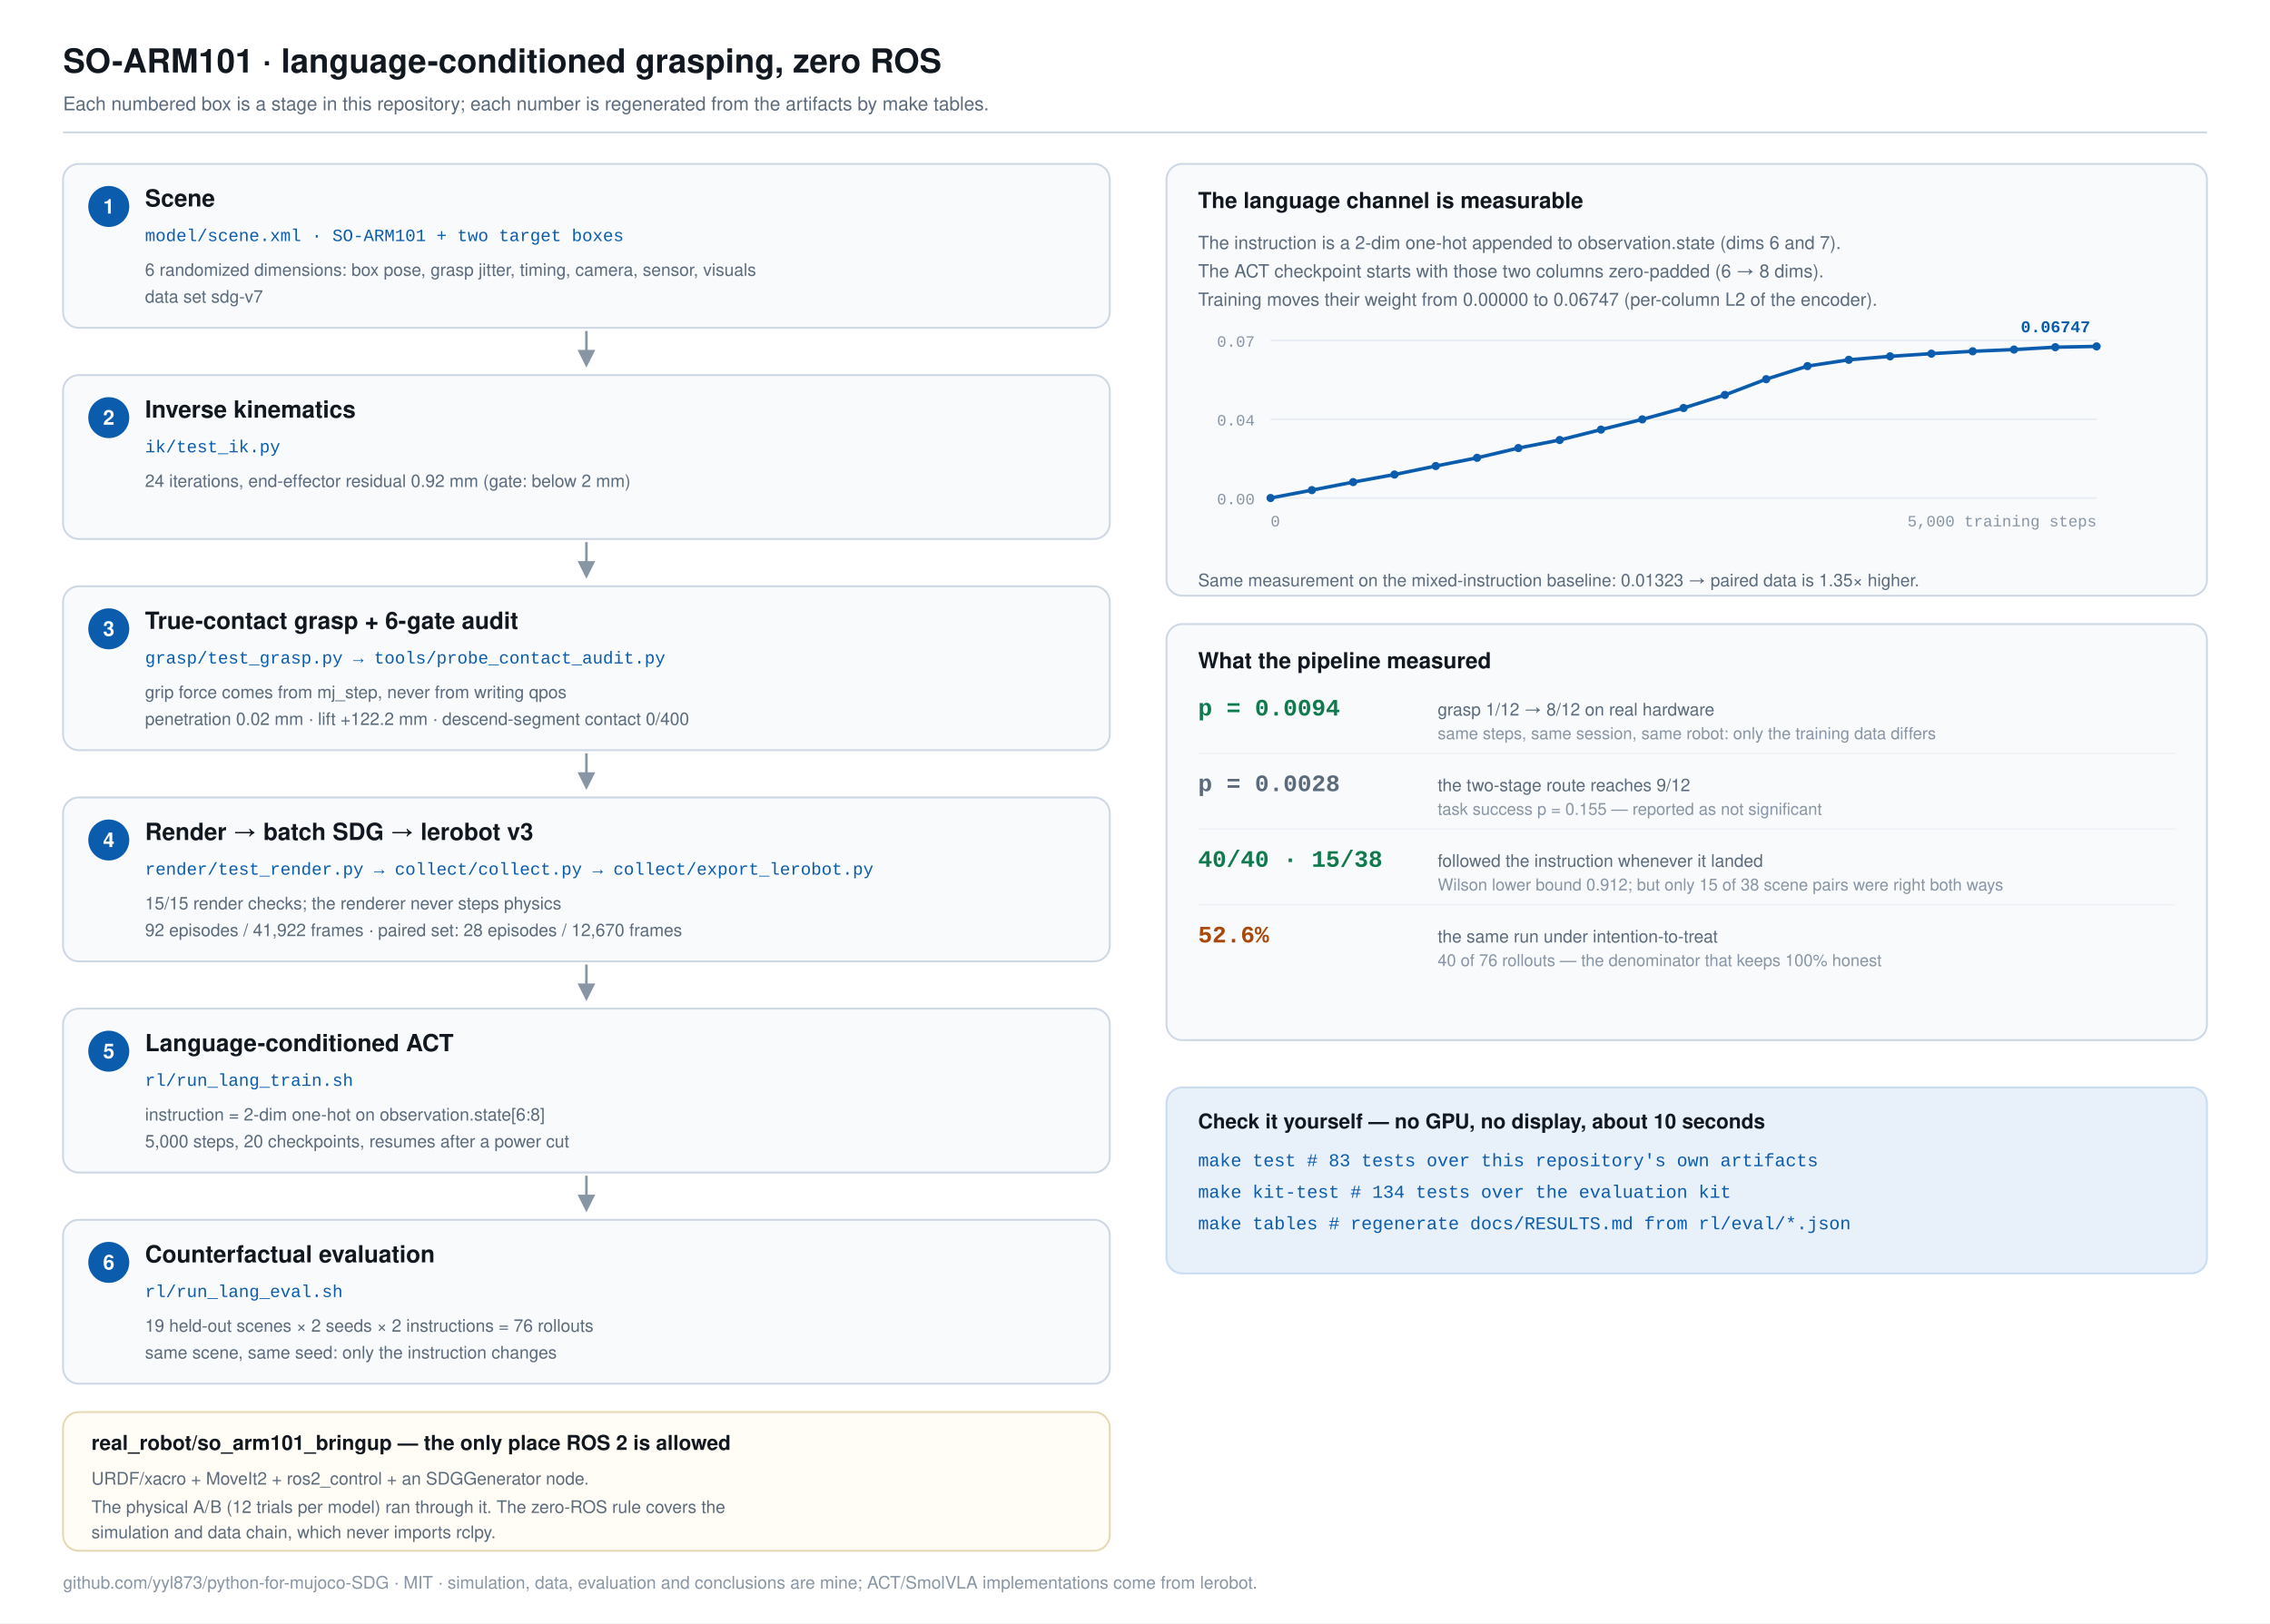
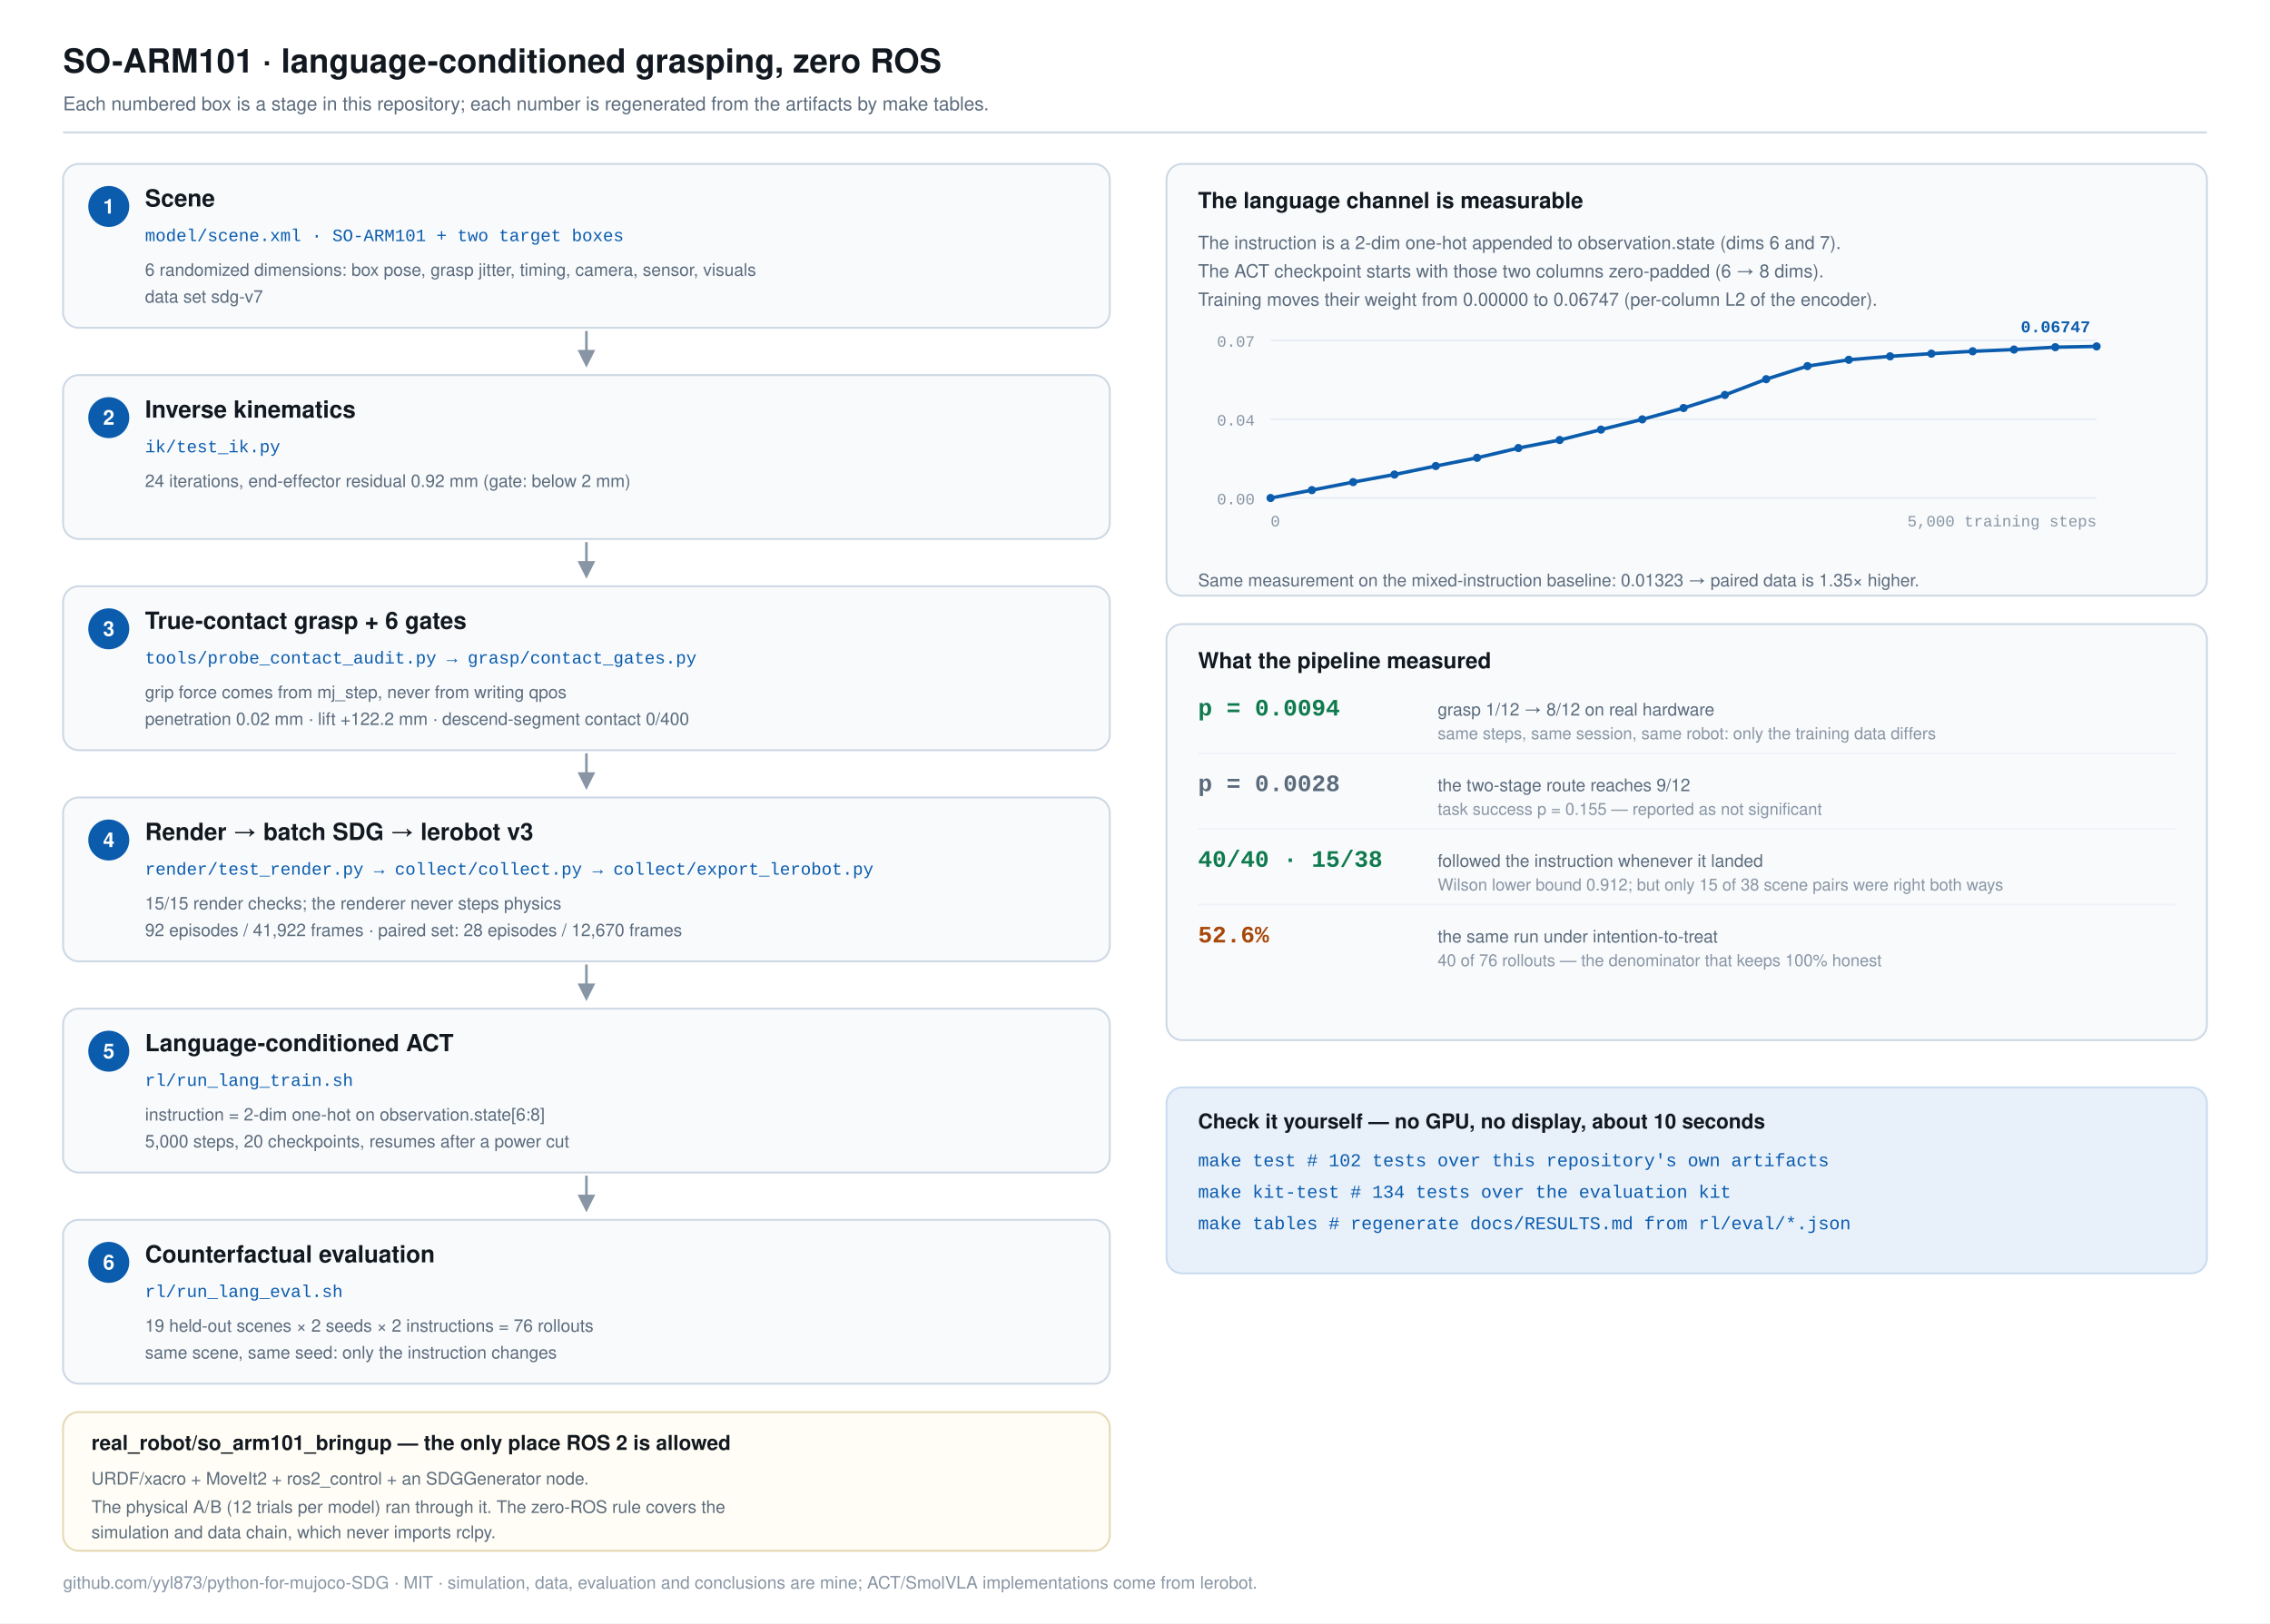
<svg xmlns="http://www.w3.org/2000/svg" width="1440" height="1030" viewBox="0 0 1440 1030" role="img" aria-label="SO-ARM101 zero-ROS MuJoCo pipeline architecture">
  <defs>
    <marker id="arrow" viewBox="0 0 10 10" refX="8" refY="5" markerWidth="7" markerHeight="7" orient="auto-start-reverse">
      <path d="M 0 0 L 10 5 L 0 10 z" fill="#8895a4" />
    </marker>
  </defs>
  <rect width="1440" height="1030" fill="#ffffff" />
  <text x="40" y="46" font-family="-apple-system, BlinkMacSystemFont, 'Segoe UI', Helvetica, Arial, sans-serif" font-size="21" fill="#12181f" font-weight="700" text-anchor="start">SO-ARM101 · language-conditioned grasping, zero ROS</text>
  <text x="40" y="70" font-family="-apple-system, BlinkMacSystemFont, 'Segoe UI', Helvetica, Arial, sans-serif" font-size="12" fill="#5b6b7c" font-weight="400" text-anchor="start">Each numbered box is a stage in this repository; each number is regenerated from the artifacts by make tables.</text>
  <line x1="40" y1="84" x2="1400" y2="84" stroke="#cdd8e4" stroke-width="1.2" />
  <rect x="40" y="104" width="664" height="104" rx="10" fill="#f8fafc" stroke="#cdd8e4" stroke-width="1.2" />
  <circle cx="69.0" cy="131.0" r="13" fill="#0b5cad" />
  <text x="69" y="135.5" font-family="-apple-system, BlinkMacSystemFont, 'Segoe UI', Helvetica, Arial, sans-serif" font-size="13" fill="#ffffff" font-weight="700" text-anchor="middle">1</text>
  <text x="92" y="131" font-family="-apple-system, BlinkMacSystemFont, 'Segoe UI', Helvetica, Arial, sans-serif" font-size="15" fill="#12181f" font-weight="650" text-anchor="start">Scene</text>
  <text x="92" y="153" font-family="ui-monospace, SFMono-Regular, Menlo, Consolas, 'Liberation Mono', monospace" font-size="11" fill="#0b5cad" font-weight="400" text-anchor="start">model/scene.xml · SO-ARM101 + two target boxes</text>
  <text x="92" y="175" font-family="-apple-system, BlinkMacSystemFont, 'Segoe UI', Helvetica, Arial, sans-serif" font-size="11" fill="#5b6b7c" font-weight="400" text-anchor="start">6 randomized dimensions: box pose, grasp jitter, timing, camera, sensor, visuals</text>
  <text x="92" y="192" font-family="-apple-system, BlinkMacSystemFont, 'Segoe UI', Helvetica, Arial, sans-serif" font-size="11" fill="#5b6b7c" font-weight="400" text-anchor="start">data set sdg-v7</text>
  <rect x="40" y="238" width="664" height="104" rx="10" fill="#f8fafc" stroke="#cdd8e4" stroke-width="1.2" />
  <circle cx="69.0" cy="265.0" r="13" fill="#0b5cad" />
  <text x="69" y="269.5" font-family="-apple-system, BlinkMacSystemFont, 'Segoe UI', Helvetica, Arial, sans-serif" font-size="13" fill="#ffffff" font-weight="700" text-anchor="middle">2</text>
  <text x="92" y="265" font-family="-apple-system, BlinkMacSystemFont, 'Segoe UI', Helvetica, Arial, sans-serif" font-size="15" fill="#12181f" font-weight="650" text-anchor="start">Inverse kinematics</text>
  <text x="92" y="287" font-family="ui-monospace, SFMono-Regular, Menlo, Consolas, 'Liberation Mono', monospace" font-size="11" fill="#0b5cad" font-weight="400" text-anchor="start">ik/test_ik.py</text>
  <text x="92" y="309" font-family="-apple-system, BlinkMacSystemFont, 'Segoe UI', Helvetica, Arial, sans-serif" font-size="11" fill="#5b6b7c" font-weight="400" text-anchor="start">24 iterations, end-effector residual 0.92 mm   (gate: below 2 mm)</text>
  <line x1="372.0" y1="210" x2="372.0" y2="231" stroke="#8895a4" stroke-width="1.6" marker-end="url(#arrow)" />
  <rect x="40" y="372" width="664" height="104" rx="10" fill="#f8fafc" stroke="#cdd8e4" stroke-width="1.2" />
  <circle cx="69.0" cy="399.0" r="13" fill="#0b5cad" />
  <text x="69" y="403.5" font-family="-apple-system, BlinkMacSystemFont, 'Segoe UI', Helvetica, Arial, sans-serif" font-size="13" fill="#ffffff" font-weight="700" text-anchor="middle">3</text>
-   <text x="92" y="399" font-family="-apple-system, BlinkMacSystemFont, 'Segoe UI', Helvetica, Arial, sans-serif" font-size="15" fill="#12181f" font-weight="650" text-anchor="start">True-contact grasp + 6-gate audit</text>
-   <text x="92" y="421" font-family="ui-monospace, SFMono-Regular, Menlo, Consolas, 'Liberation Mono', monospace" font-size="11" fill="#0b5cad" font-weight="400" text-anchor="start">grasp/test_grasp.py → tools/probe_contact_audit.py</text>
+   <text x="92" y="399" font-family="-apple-system, BlinkMacSystemFont, 'Segoe UI', Helvetica, Arial, sans-serif" font-size="15" fill="#12181f" font-weight="650" text-anchor="start">True-contact grasp + 6 gates</text>
+   <text x="92" y="421" font-family="ui-monospace, SFMono-Regular, Menlo, Consolas, 'Liberation Mono', monospace" font-size="11" fill="#0b5cad" font-weight="400" text-anchor="start">tools/probe_contact_audit.py → grasp/contact_gates.py</text>
  <text x="92" y="443" font-family="-apple-system, BlinkMacSystemFont, 'Segoe UI', Helvetica, Arial, sans-serif" font-size="11" fill="#5b6b7c" font-weight="400" text-anchor="start">grip force comes from mj_step, never from writing qpos</text>
  <text x="92" y="460" font-family="-apple-system, BlinkMacSystemFont, 'Segoe UI', Helvetica, Arial, sans-serif" font-size="11" fill="#5b6b7c" font-weight="400" text-anchor="start">penetration 0.02 mm · lift +122.2 mm · descend-segment contact 0/400</text>
  <line x1="372.0" y1="344" x2="372.0" y2="365" stroke="#8895a4" stroke-width="1.6" marker-end="url(#arrow)" />
  <rect x="40" y="506" width="664" height="104" rx="10" fill="#f8fafc" stroke="#cdd8e4" stroke-width="1.2" />
  <circle cx="69.0" cy="533.0" r="13" fill="#0b5cad" />
  <text x="69" y="537.5" font-family="-apple-system, BlinkMacSystemFont, 'Segoe UI', Helvetica, Arial, sans-serif" font-size="13" fill="#ffffff" font-weight="700" text-anchor="middle">4</text>
  <text x="92" y="533" font-family="-apple-system, BlinkMacSystemFont, 'Segoe UI', Helvetica, Arial, sans-serif" font-size="15" fill="#12181f" font-weight="650" text-anchor="start">Render → batch SDG → lerobot v3</text>
  <text x="92" y="555" font-family="ui-monospace, SFMono-Regular, Menlo, Consolas, 'Liberation Mono', monospace" font-size="11" fill="#0b5cad" font-weight="400" text-anchor="start">render/test_render.py → collect/collect.py → collect/export_lerobot.py</text>
  <text x="92" y="577" font-family="-apple-system, BlinkMacSystemFont, 'Segoe UI', Helvetica, Arial, sans-serif" font-size="11" fill="#5b6b7c" font-weight="400" text-anchor="start">15/15 render checks; the renderer never steps physics</text>
  <text x="92" y="594" font-family="-apple-system, BlinkMacSystemFont, 'Segoe UI', Helvetica, Arial, sans-serif" font-size="11" fill="#5b6b7c" font-weight="400" text-anchor="start">92 episodes / 41,922 frames   ·   paired set: 28 episodes / 12,670 frames</text>
  <line x1="372.0" y1="478" x2="372.0" y2="499" stroke="#8895a4" stroke-width="1.6" marker-end="url(#arrow)" />
  <rect x="40" y="640" width="664" height="104" rx="10" fill="#f8fafc" stroke="#cdd8e4" stroke-width="1.2" />
  <circle cx="69.0" cy="667.0" r="13" fill="#0b5cad" />
  <text x="69" y="671.5" font-family="-apple-system, BlinkMacSystemFont, 'Segoe UI', Helvetica, Arial, sans-serif" font-size="13" fill="#ffffff" font-weight="700" text-anchor="middle">5</text>
  <text x="92" y="667" font-family="-apple-system, BlinkMacSystemFont, 'Segoe UI', Helvetica, Arial, sans-serif" font-size="15" fill="#12181f" font-weight="650" text-anchor="start">Language-conditioned ACT</text>
  <text x="92" y="689" font-family="ui-monospace, SFMono-Regular, Menlo, Consolas, 'Liberation Mono', monospace" font-size="11" fill="#0b5cad" font-weight="400" text-anchor="start">rl/run_lang_train.sh</text>
  <text x="92" y="711" font-family="-apple-system, BlinkMacSystemFont, 'Segoe UI', Helvetica, Arial, sans-serif" font-size="11" fill="#5b6b7c" font-weight="400" text-anchor="start">instruction = 2-dim one-hot on observation.state[6:8]</text>
  <text x="92" y="728" font-family="-apple-system, BlinkMacSystemFont, 'Segoe UI', Helvetica, Arial, sans-serif" font-size="11" fill="#5b6b7c" font-weight="400" text-anchor="start">5,000 steps, 20 checkpoints, resumes after a power cut</text>
  <line x1="372.0" y1="612" x2="372.0" y2="633" stroke="#8895a4" stroke-width="1.6" marker-end="url(#arrow)" />
  <rect x="40" y="774" width="664" height="104" rx="10" fill="#f8fafc" stroke="#cdd8e4" stroke-width="1.2" />
  <circle cx="69.0" cy="801.0" r="13" fill="#0b5cad" />
  <text x="69" y="805.5" font-family="-apple-system, BlinkMacSystemFont, 'Segoe UI', Helvetica, Arial, sans-serif" font-size="13" fill="#ffffff" font-weight="700" text-anchor="middle">6</text>
  <text x="92" y="801" font-family="-apple-system, BlinkMacSystemFont, 'Segoe UI', Helvetica, Arial, sans-serif" font-size="15" fill="#12181f" font-weight="650" text-anchor="start">Counterfactual evaluation</text>
  <text x="92" y="823" font-family="ui-monospace, SFMono-Regular, Menlo, Consolas, 'Liberation Mono', monospace" font-size="11" fill="#0b5cad" font-weight="400" text-anchor="start">rl/run_lang_eval.sh</text>
  <text x="92" y="845" font-family="-apple-system, BlinkMacSystemFont, 'Segoe UI', Helvetica, Arial, sans-serif" font-size="11" fill="#5b6b7c" font-weight="400" text-anchor="start">19 held-out scenes × 2 seeds × 2 instructions = 76 rollouts</text>
  <text x="92" y="862" font-family="-apple-system, BlinkMacSystemFont, 'Segoe UI', Helvetica, Arial, sans-serif" font-size="11" fill="#5b6b7c" font-weight="400" text-anchor="start">same scene, same seed: only the instruction changes</text>
  <line x1="372.0" y1="746" x2="372.0" y2="767" stroke="#8895a4" stroke-width="1.6" marker-end="url(#arrow)" />
  <rect x="40" y="896" width="664" height="88" rx="10" fill="#fffdf5" stroke="#e5d9b5" stroke-width="1.2" />
  <text x="58" y="920" font-family="-apple-system, BlinkMacSystemFont, 'Segoe UI', Helvetica, Arial, sans-serif" font-size="13" fill="#12181f" font-weight="650" text-anchor="start">real_robot/so_arm101_bringup — the only place ROS 2 is allowed</text>
  <text x="58" y="942" font-family="-apple-system, BlinkMacSystemFont, 'Segoe UI', Helvetica, Arial, sans-serif" font-size="11" fill="#5b6b7c" font-weight="400" text-anchor="start">URDF/xacro + MoveIt2 + ros2_control + an SDGGenerator node.</text>
  <text x="58" y="960" font-family="-apple-system, BlinkMacSystemFont, 'Segoe UI', Helvetica, Arial, sans-serif" font-size="11" fill="#5b6b7c" font-weight="400" text-anchor="start">The physical A/B (12 trials per model) ran through it. The zero-ROS rule covers the</text>
  <text x="58" y="976" font-family="-apple-system, BlinkMacSystemFont, 'Segoe UI', Helvetica, Arial, sans-serif" font-size="11" fill="#5b6b7c" font-weight="400" text-anchor="start">simulation and data chain, which never imports rclpy.</text>
  <rect x="740" y="104" width="660" height="274" rx="10" fill="#f8fafc" stroke="#cdd8e4" stroke-width="1.2" />
  <text x="760" y="132" font-family="-apple-system, BlinkMacSystemFont, 'Segoe UI', Helvetica, Arial, sans-serif" font-size="14" fill="#12181f" font-weight="650" text-anchor="start">The language channel is measurable</text>
  <text x="760" y="158" font-family="-apple-system, BlinkMacSystemFont, 'Segoe UI', Helvetica, Arial, sans-serif" font-size="11.5" fill="#5b6b7c" font-weight="400" text-anchor="start">The instruction is a 2-dim one-hot appended to observation.state (dims 6 and 7).</text>
  <text x="760" y="176" font-family="-apple-system, BlinkMacSystemFont, 'Segoe UI', Helvetica, Arial, sans-serif" font-size="11.5" fill="#5b6b7c" font-weight="400" text-anchor="start">The ACT checkpoint starts with those two columns zero-padded (6 → 8 dims).</text>
  <text x="760" y="194" font-family="-apple-system, BlinkMacSystemFont, 'Segoe UI', Helvetica, Arial, sans-serif" font-size="11.5" fill="#5b6b7c" font-weight="400" text-anchor="start">Training moves their weight from 0.00000 to 0.06747 (per-column L2 of the encoder).</text>
  <line x1="806" y1="316.0" x2="1330" y2="316.0" stroke="#e6ecf3" stroke-width="1" />
  <text x="796" y="320.0" font-family="ui-monospace, SFMono-Regular, Menlo, Consolas, 'Liberation Mono', monospace" font-size="10" fill="#8895a4" font-weight="400" text-anchor="end">0.00</text>
  <line x1="806" y1="266.0" x2="1330" y2="266.0" stroke="#e6ecf3" stroke-width="1" />
  <text x="796" y="270.0" font-family="ui-monospace, SFMono-Regular, Menlo, Consolas, 'Liberation Mono', monospace" font-size="10" fill="#8895a4" font-weight="400" text-anchor="end">0.04</text>
  <line x1="806" y1="216.0" x2="1330" y2="216.0" stroke="#e6ecf3" stroke-width="1" />
  <text x="796" y="220.0" font-family="ui-monospace, SFMono-Regular, Menlo, Consolas, 'Liberation Mono', monospace" font-size="10" fill="#8895a4" font-weight="400" text-anchor="end">0.07</text>
  <polyline points="806.0,316.0 832.2,311.0 858.4,305.9 884.6,301.1 910.8,295.7 937.0,290.5 963.2,284.3 989.4,279.2 1015.6,272.6 1041.8,266.1 1068.0,258.9 1094.2,250.6 1120.4,240.6 1146.6,232.3 1172.8,228.3 1199.0,226.1 1225.2,224.4 1251.4,222.9 1277.6,221.8 1303.8,220.3 1330.0,219.8" fill="none" stroke="#0b5cad" stroke-width="2.2" stroke-linejoin="round" stroke-linecap="round" />
  <circle cx="806.0" cy="316.0" r="2.6" fill="#0b5cad" />
  <circle cx="832.2" cy="311.0" r="2.6" fill="#0b5cad" />
  <circle cx="858.4" cy="305.9" r="2.6" fill="#0b5cad" />
  <circle cx="884.6" cy="301.1" r="2.6" fill="#0b5cad" />
  <circle cx="910.8" cy="295.7" r="2.6" fill="#0b5cad" />
  <circle cx="937.0" cy="290.5" r="2.6" fill="#0b5cad" />
  <circle cx="963.2" cy="284.3" r="2.6" fill="#0b5cad" />
  <circle cx="989.4" cy="279.2" r="2.6" fill="#0b5cad" />
  <circle cx="1015.6" cy="272.6" r="2.6" fill="#0b5cad" />
  <circle cx="1041.8" cy="266.1" r="2.6" fill="#0b5cad" />
  <circle cx="1068.0" cy="258.9" r="2.6" fill="#0b5cad" />
  <circle cx="1094.2" cy="250.6" r="2.6" fill="#0b5cad" />
  <circle cx="1120.4" cy="240.6" r="2.6" fill="#0b5cad" />
  <circle cx="1146.6" cy="232.3" r="2.6" fill="#0b5cad" />
  <circle cx="1172.8" cy="228.3" r="2.6" fill="#0b5cad" />
  <circle cx="1199.0" cy="226.1" r="2.6" fill="#0b5cad" />
  <circle cx="1225.2" cy="224.4" r="2.6" fill="#0b5cad" />
  <circle cx="1251.4" cy="222.9" r="2.6" fill="#0b5cad" />
  <circle cx="1277.6" cy="221.8" r="2.6" fill="#0b5cad" />
  <circle cx="1303.8" cy="220.3" r="2.6" fill="#0b5cad" />
  <circle cx="1330.0" cy="219.8" r="2.6" fill="#0b5cad" />
  <text x="806" y="334" font-family="ui-monospace, SFMono-Regular, Menlo, Consolas, 'Liberation Mono', monospace" font-size="10" fill="#8895a4" font-weight="400" text-anchor="start">0</text>
  <text x="1330" y="334" font-family="ui-monospace, SFMono-Regular, Menlo, Consolas, 'Liberation Mono', monospace" font-size="10" fill="#8895a4" font-weight="400" text-anchor="end">5,000 training steps</text>
  <text x="1326.0" y="210.846" font-family="ui-monospace, SFMono-Regular, Menlo, Consolas, 'Liberation Mono', monospace" font-size="10.5" fill="#0b5cad" font-weight="650" text-anchor="end">0.06747</text>
  <text x="760" y="372" font-family="-apple-system, BlinkMacSystemFont, 'Segoe UI', Helvetica, Arial, sans-serif" font-size="11" fill="#5b6b7c" font-weight="400" text-anchor="start">Same measurement on the mixed-instruction baseline: 0.01323 → paired data is 1.35× higher.</text>
  <rect x="740" y="396" width="660" height="264" rx="10" fill="#f8fafc" stroke="#cdd8e4" stroke-width="1.2" />
  <text x="760" y="424" font-family="-apple-system, BlinkMacSystemFont, 'Segoe UI', Helvetica, Arial, sans-serif" font-size="14" fill="#12181f" font-weight="650" text-anchor="start">What the pipeline measured</text>
  <text x="760" y="454" font-family="ui-monospace, SFMono-Regular, Menlo, Consolas, 'Liberation Mono', monospace" font-size="15" fill="#0f7a4d" font-weight="700" text-anchor="start">p = 0.0094</text>
  <text x="912" y="454" font-family="-apple-system, BlinkMacSystemFont, 'Segoe UI', Helvetica, Arial, sans-serif" font-size="11" fill="#5b6b7c" font-weight="400" text-anchor="start">grasp 1/12 → 8/12 on real hardware</text>
  <text x="912" y="469" font-family="-apple-system, BlinkMacSystemFont, 'Segoe UI', Helvetica, Arial, sans-serif" font-size="10.5" fill="#8895a4" font-weight="400" text-anchor="start">same steps, same session, same robot: only the training data differs</text>
  <line x1="760" y1="478" x2="1380" y2="478" stroke="#eef2f7" stroke-width="1" />
  <text x="760" y="502" font-family="ui-monospace, SFMono-Regular, Menlo, Consolas, 'Liberation Mono', monospace" font-size="15" fill="#5b6b7c" font-weight="700" text-anchor="start">p = 0.0028</text>
  <text x="912" y="502" font-family="-apple-system, BlinkMacSystemFont, 'Segoe UI', Helvetica, Arial, sans-serif" font-size="11" fill="#5b6b7c" font-weight="400" text-anchor="start">the two-stage route reaches 9/12</text>
  <text x="912" y="517" font-family="-apple-system, BlinkMacSystemFont, 'Segoe UI', Helvetica, Arial, sans-serif" font-size="10.5" fill="#8895a4" font-weight="400" text-anchor="start">task success p = 0.155 — reported as not significant</text>
  <line x1="760" y1="526" x2="1380" y2="526" stroke="#eef2f7" stroke-width="1" />
  <text x="760" y="550" font-family="ui-monospace, SFMono-Regular, Menlo, Consolas, 'Liberation Mono', monospace" font-size="15" fill="#0f7a4d" font-weight="700" text-anchor="start">40/40 · 15/38</text>
  <text x="912" y="550" font-family="-apple-system, BlinkMacSystemFont, 'Segoe UI', Helvetica, Arial, sans-serif" font-size="11" fill="#5b6b7c" font-weight="400" text-anchor="start">followed the instruction whenever it landed</text>
  <text x="912" y="565" font-family="-apple-system, BlinkMacSystemFont, 'Segoe UI', Helvetica, Arial, sans-serif" font-size="10.5" fill="#8895a4" font-weight="400" text-anchor="start">Wilson lower bound 0.912; but only 15 of 38 scene pairs were right both ways</text>
  <line x1="760" y1="574" x2="1380" y2="574" stroke="#eef2f7" stroke-width="1" />
  <text x="760" y="598" font-family="ui-monospace, SFMono-Regular, Menlo, Consolas, 'Liberation Mono', monospace" font-size="15" fill="#a8480a" font-weight="700" text-anchor="start">52.6%</text>
  <text x="912" y="598" font-family="-apple-system, BlinkMacSystemFont, 'Segoe UI', Helvetica, Arial, sans-serif" font-size="11" fill="#5b6b7c" font-weight="400" text-anchor="start">the same run under intention-to-treat</text>
  <text x="912" y="613" font-family="-apple-system, BlinkMacSystemFont, 'Segoe UI', Helvetica, Arial, sans-serif" font-size="10.5" fill="#8895a4" font-weight="400" text-anchor="start">40 of 76 rollouts — the denominator that keeps 100% honest</text>
  <rect x="740" y="690" width="660" height="118" rx="10" fill="#e8f0fa" stroke="#c9dcf0" stroke-width="1.2" />
  <text x="760" y="716" font-family="-apple-system, BlinkMacSystemFont, 'Segoe UI', Helvetica, Arial, sans-serif" font-size="13" fill="#12181f" font-weight="650" text-anchor="start">Check it yourself — no GPU, no display, about 10 seconds</text>
-   <text x="760" y="740" font-family="ui-monospace, SFMono-Regular, Menlo, Consolas, 'Liberation Mono', monospace" font-size="11.5" fill="#0b5cad" font-weight="400" text-anchor="start">make test        # 83 tests over this repository's own artifacts</text>
+   <text x="760" y="740" font-family="ui-monospace, SFMono-Regular, Menlo, Consolas, 'Liberation Mono', monospace" font-size="11.5" fill="#0b5cad" font-weight="400" text-anchor="start">make test        # 102 tests over this repository's own artifacts</text>
  <text x="760" y="760" font-family="ui-monospace, SFMono-Regular, Menlo, Consolas, 'Liberation Mono', monospace" font-size="11.5" fill="#0b5cad" font-weight="400" text-anchor="start">make kit-test    # 134 tests over the evaluation kit</text>
  <text x="760" y="780" font-family="ui-monospace, SFMono-Regular, Menlo, Consolas, 'Liberation Mono', monospace" font-size="11.5" fill="#0b5cad" font-weight="400" text-anchor="start">make tables      # regenerate docs/RESULTS.md from rl/eval/*.json</text>
  <text x="40" y="1008" font-family="-apple-system, BlinkMacSystemFont, 'Segoe UI', Helvetica, Arial, sans-serif" font-size="11" fill="#8895a4" font-weight="400" text-anchor="start">github.com/yyl873/python-for-mujoco-SDG   ·   MIT   ·   simulation, data, evaluation and conclusions are mine; ACT/SmolVLA implementations come from lerobot.</text>
</svg>
